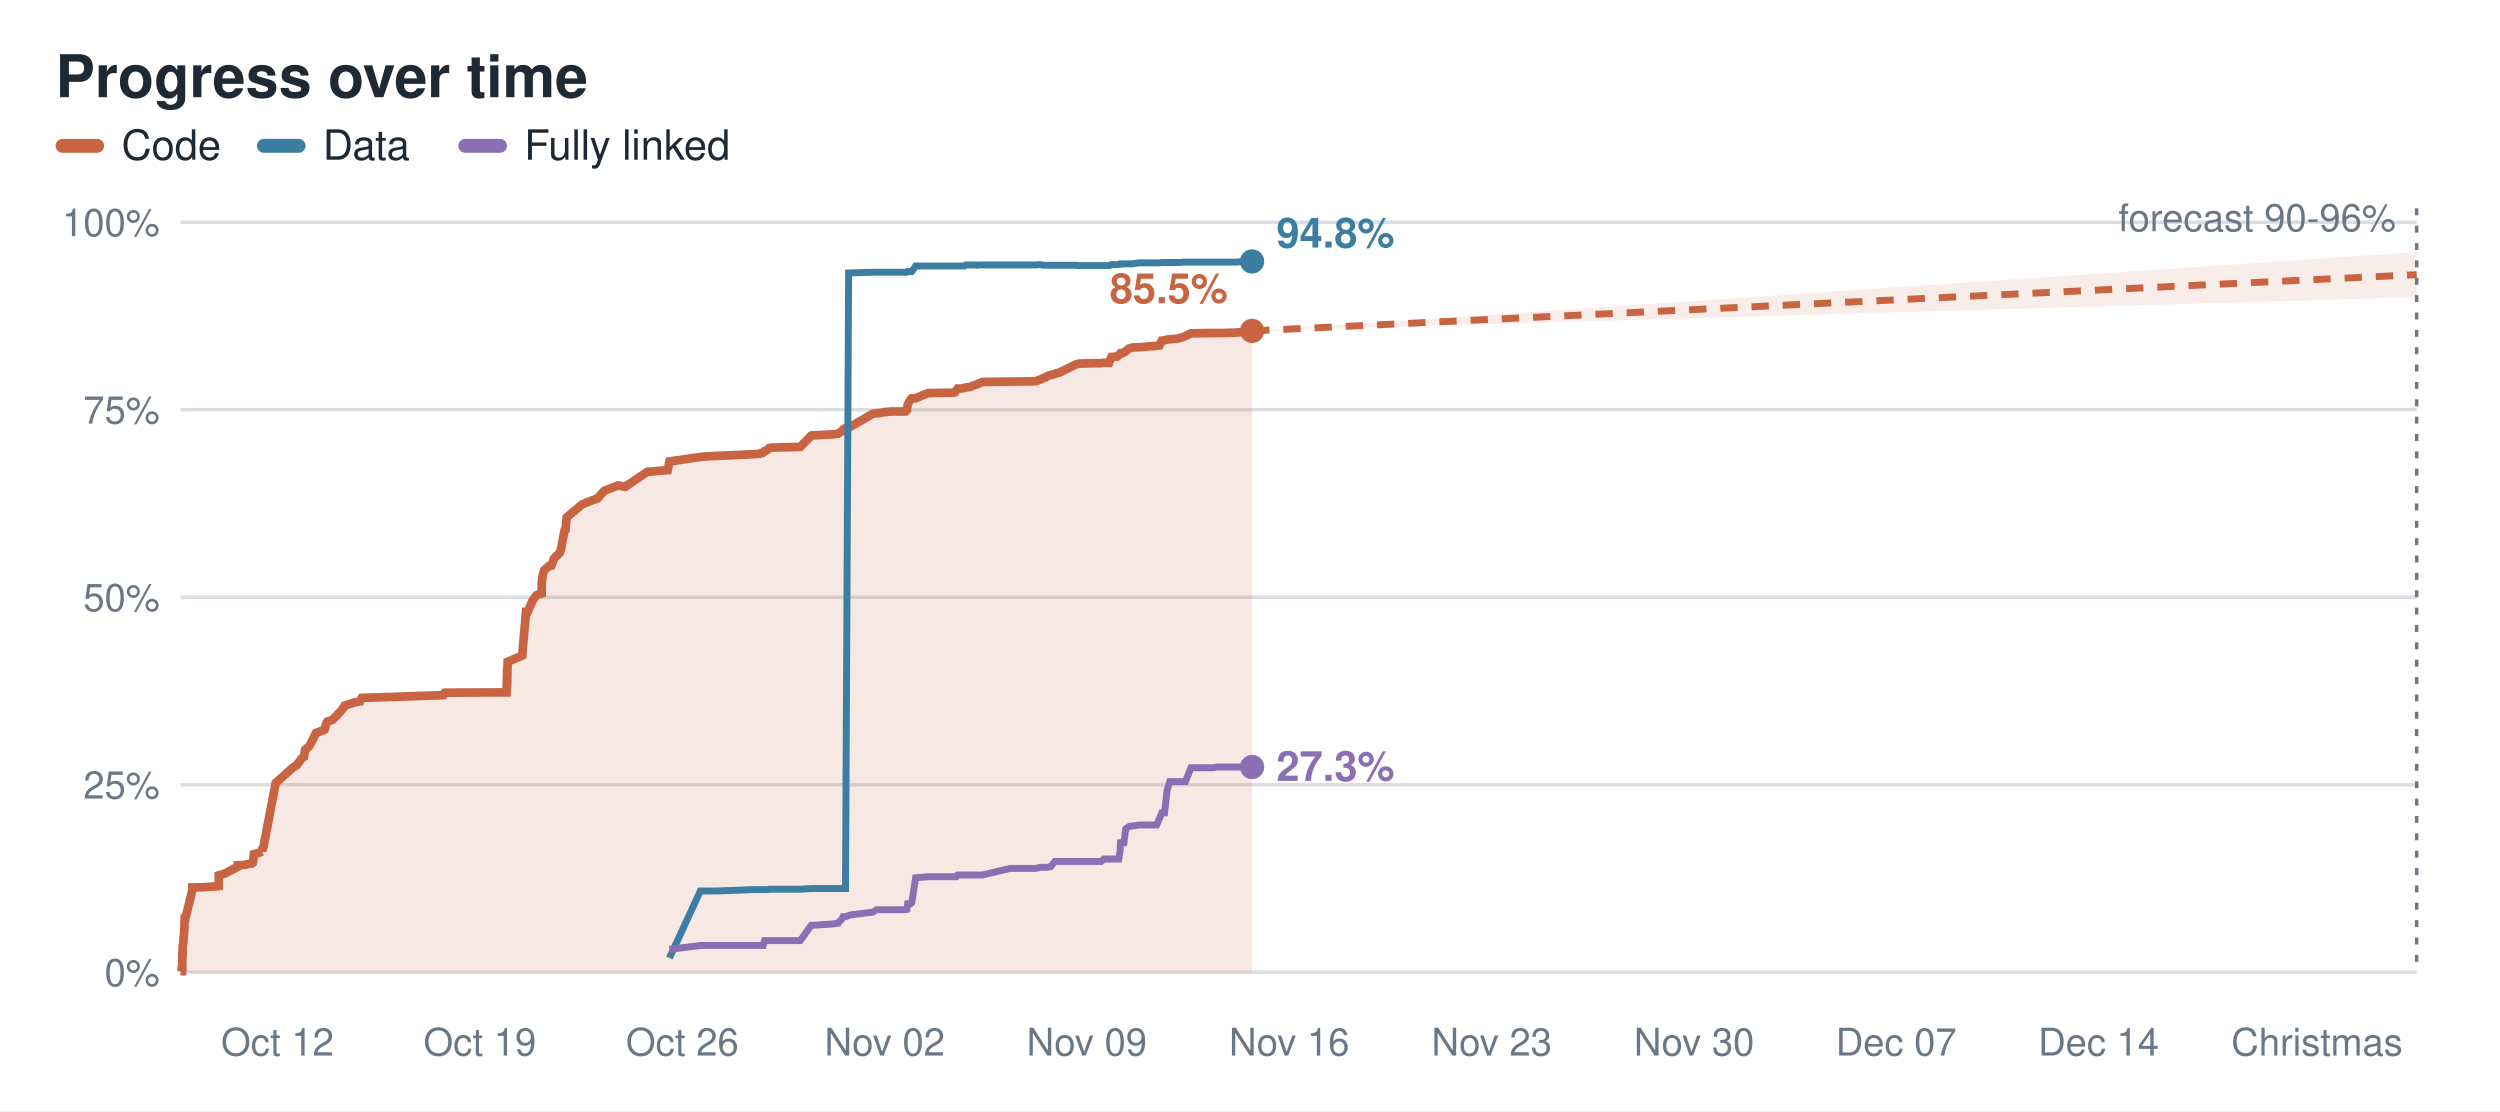
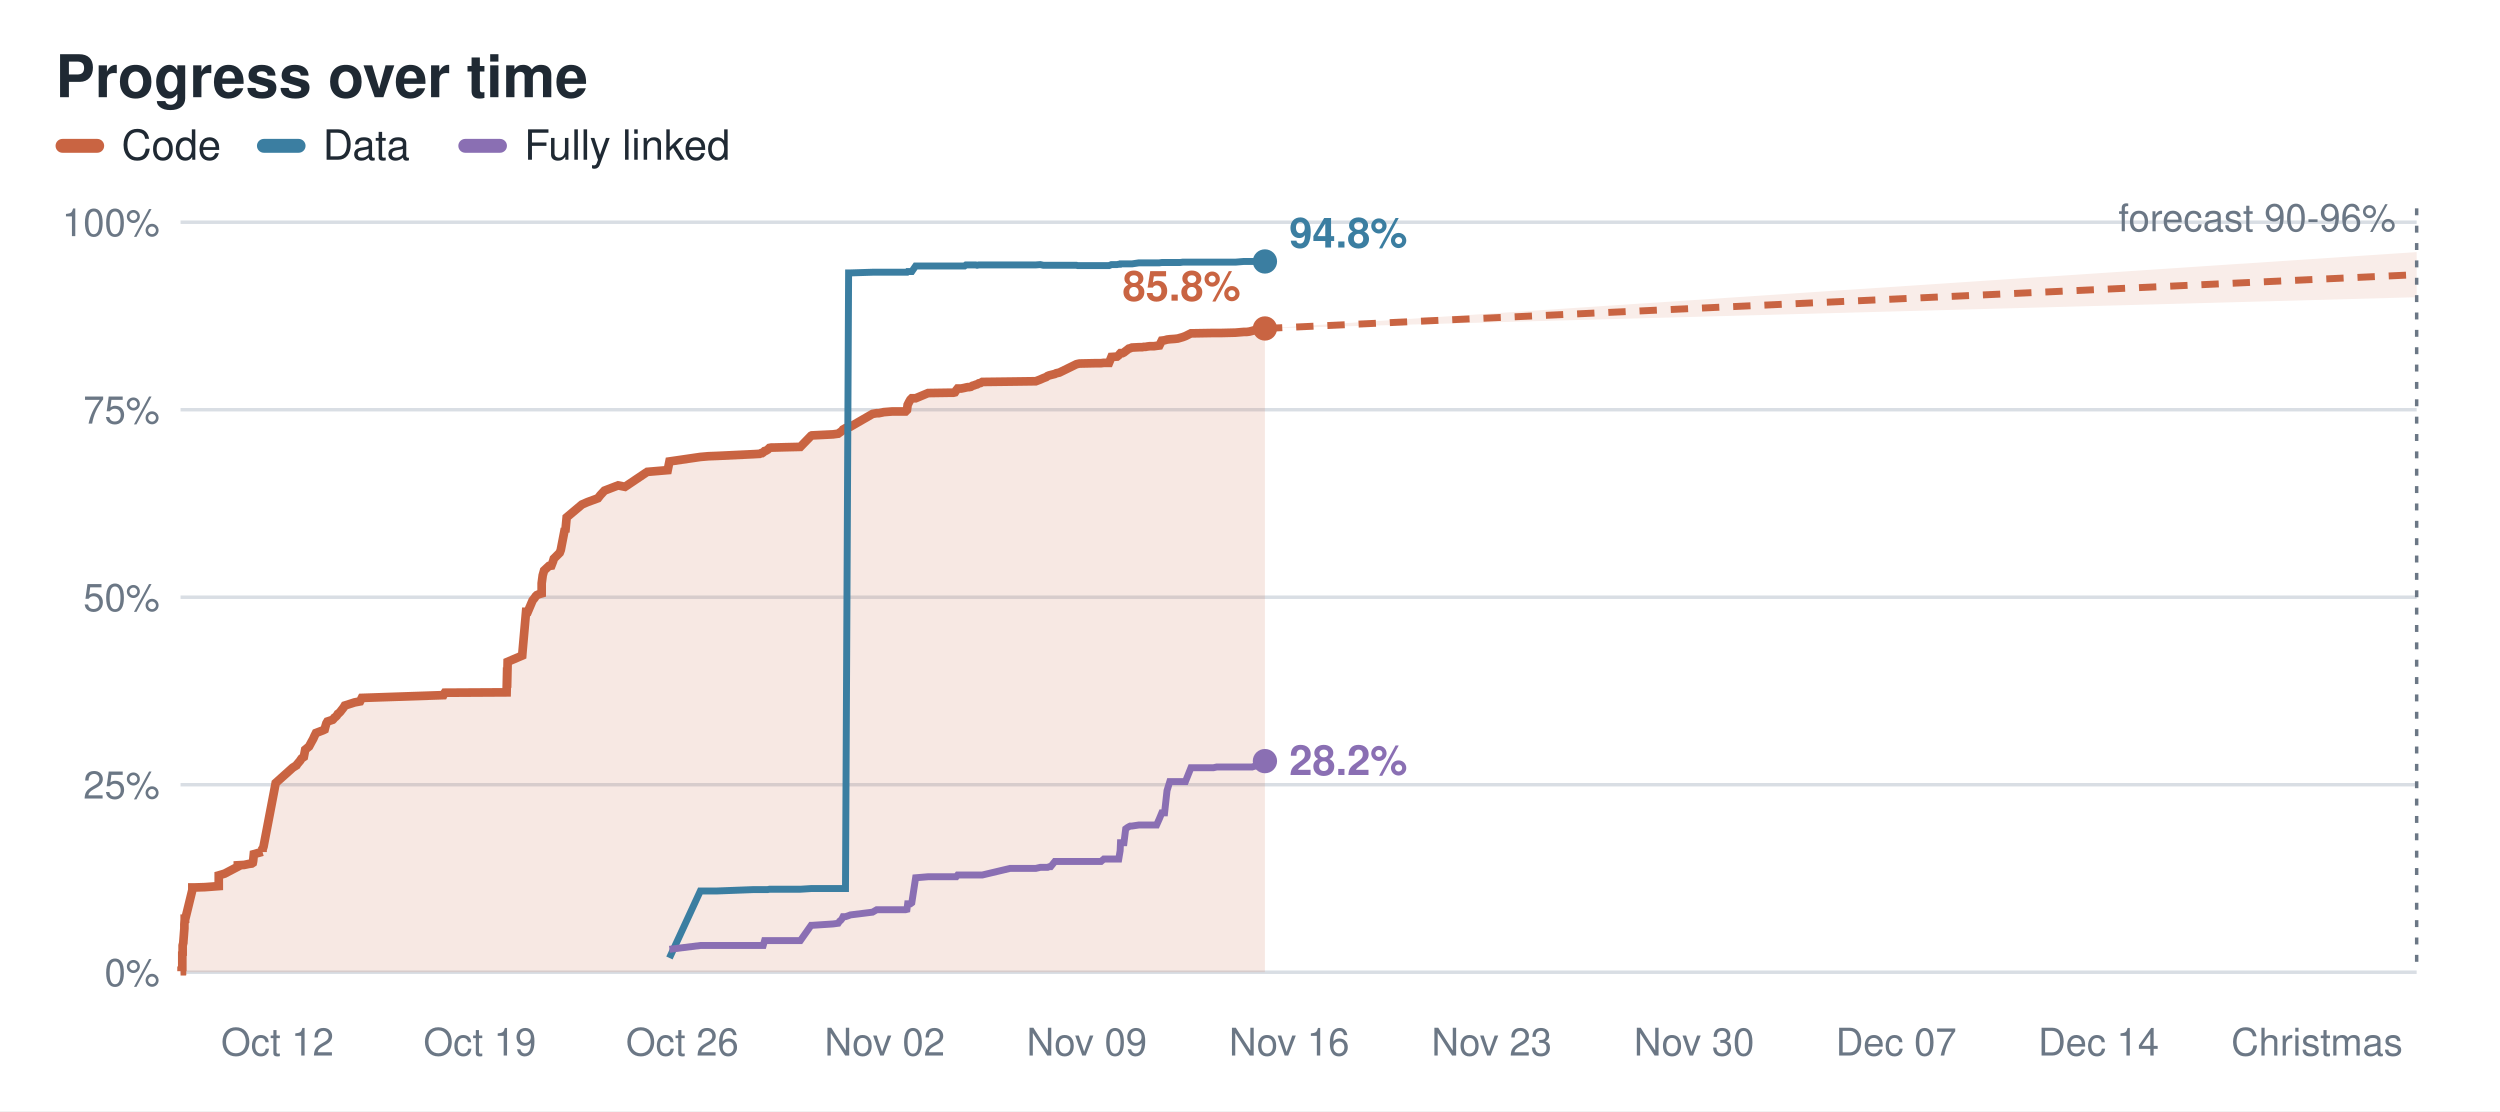
<svg xmlns="http://www.w3.org/2000/svg" viewBox="0 0 720 320" width="720" height="320" font-family="-apple-system,Segoe UI,Helvetica,Arial,sans-serif" role="img" aria-label="Progress over time">
  <rect width="100%" height="100%" fill="#ffffff" />
  <text x="16" y="28" font-size="17" font-weight="600" fill="#1f2933">Progress over time</text>
  <rect x="16" y="40" width="14" height="4" rx="2" fill="#c96442" />
  <text x="35" y="46" font-size="12" fill="#1f2933">Code</text>
  <rect x="74" y="40" width="14" height="4" rx="2" fill="#3b7ea1" />
  <text x="93" y="46" font-size="12" fill="#1f2933">Data</text>
  <rect x="132" y="40" width="14" height="4" rx="2" fill="#8a6fb3" />
  <text x="151" y="46" font-size="12" fill="#1f2933">Fully linked</text>
  <line x1="52" y1="280.0" x2="696" y2="280.0" stroke="#d9dee4" />
  <text x="46" y="284.0" font-size="11" fill="#6b7785" text-anchor="end">0%</text>
  <line x1="52" y1="226.0" x2="696" y2="226.0" stroke="#d9dee4" />
  <text x="46" y="230.0" font-size="11" fill="#6b7785" text-anchor="end">25%</text>
  <line x1="52" y1="172.0" x2="696" y2="172.0" stroke="#d9dee4" />
  <text x="46" y="176.0" font-size="11" fill="#6b7785" text-anchor="end">50%</text>
  <line x1="52" y1="118.0" x2="696" y2="118.0" stroke="#d9dee4" />
  <text x="46" y="122.0" font-size="11" fill="#6b7785" text-anchor="end">75%</text>
  <line x1="52" y1="64.0" x2="696" y2="64.0" stroke="#d9dee4" />
  <text x="46" y="68.0" font-size="11" fill="#6b7785" text-anchor="end">100%</text>
  <text x="79.9" y="304" font-size="11" fill="#6b7785" text-anchor="middle">Oct 12</text>
  <text x="138.2" y="304" font-size="11" fill="#6b7785" text-anchor="middle">Oct 19</text>
  <text x="196.5" y="304" font-size="11" fill="#6b7785" text-anchor="middle">Oct 26</text>
  <text x="254.8" y="304" font-size="11" fill="#6b7785" text-anchor="middle">Nov 02</text>
  <text x="313.0" y="304" font-size="11" fill="#6b7785" text-anchor="middle">Nov 09</text>
  <text x="371.3" y="304" font-size="11" fill="#6b7785" text-anchor="middle">Nov 16</text>
  <text x="429.6" y="304" font-size="11" fill="#6b7785" text-anchor="middle">Nov 23</text>
  <text x="487.9" y="304" font-size="11" fill="#6b7785" text-anchor="middle">Nov 30</text>
  <text x="546.1" y="304" font-size="11" fill="#6b7785" text-anchor="middle">Dec 07</text>
  <text x="604.4" y="304" font-size="11" fill="#6b7785" text-anchor="middle">Dec 14</text>
-   <polygon points="360.6,95.3 696.0,72.6 696.0,85.6" fill="#c96442" opacity="0.12" />
-   <line x1="360.6" y1="95.3" x2="696.0" y2="79.1" stroke="#c96442" stroke-width="2" stroke-dasharray="5,4" />
+   <polygon points="364.3,94.6 696.0,72.6 696.0,85.6" fill="#c96442" opacity="0.12" />
+   <line x1="364.3" y1="94.6" x2="696.0" y2="79.1" stroke="#c96442" stroke-width="2" stroke-dasharray="5,4" />
  <line x1="696.0" y1="60" x2="696.0" y2="280.0" stroke="#6b7785" stroke-dasharray="2,3" />
  <text x="692.0" y="304" font-size="11" fill="#6b7785" text-anchor="end">Christmas</text>
  <text x="690.0" y="66.6" font-size="11" fill="#6b7785" text-anchor="end">forecast 90-96%</text>
-   <polygon points="52.0,280.0 52.0,279.7 52.0,279.7 52.1,279.7 52.1,279.7 52.3,279.7 52.3,279.7 52.3,279.7 52.3,279.7 52.3,279.6 52.3,279.6 52.3,279.6 52.3,279.6 52.4,279.6 52.4,279.5 52.4,279.5 52.4,279.5 52.4,279.5 52.4,279.5 52.4,279.4 52.4,279.4 52.4,279.4 52.4,279.4 52.4,279.4 52.4,279.3 52.4,279.3 52.4,279.3 52.4,279.3 52.4,279.2 52.4,279.2 52.5,279.1 52.5,279.1 52.5,279.0 52.5,279.0 52.5,278.9 52.5,278.9 52.5,278.9 52.5,278.8 52.5,278.8 52.5,278.7 52.5,278.7 52.5,278.6 52.5,274.0 52.6,275.3 52.6,274.0 52.6,274.0 52.6,274.0 52.6,272.9 52.6,272.3 52.8,271.5 52.8,271.3 53.1,267.4 53.1,267.0 53.1,266.2 53.2,264.8 53.2,264.7 53.2,264.6 53.3,264.6 53.3,264.4 53.3,264.3 53.3,264.4 53.3,264.4 53.3,264.4 53.4,264.5 55.4,256.3 55.4,255.7 55.4,255.6 55.7,255.6 55.8,255.6 59.0,255.5 63.0,255.2 63.0,252.1 64.7,251.6 68.5,249.6 68.5,249.2 70.3,249.1 71.7,248.8 72.5,248.7 72.5,248.7 72.8,248.5 72.9,248.0 73.1,246.0 75.6,245.3 75.6,245.4 75.6,244.5 75.7,244.4 75.9,243.8 79.4,225.5 84.3,221.1 85.4,220.4 85.5,220.2 86.5,219.0 86.6,218.8 86.9,218.4 87.5,218.0 87.9,215.9 89.0,215.0 89.7,213.7 90.2,212.8 90.6,211.9 91.0,211.1 93.1,210.3 93.5,210.1 93.7,209.3 94.0,208.3 94.3,207.8 95.8,207.3 96.0,207.1 96.3,206.7 96.6,206.5 97.0,206.1 97.3,205.6 97.6,205.4 98.0,205.0 98.3,204.6 98.7,204.1 99.0,203.7 99.3,203.2 101.5,202.5 102.1,202.3 103.7,202.0 104.2,201.0 127.7,200.2 127.9,199.8 128.1,199.5 145.9,199.4 146.0,195.1 146.1,195.2 146.2,190.6 150.4,188.8 150.5,187.5 151.5,176.2 152.0,176.2 153.4,172.9 153.9,172.3 154.3,171.7 154.6,171.4 155.3,171.1 156.0,170.9 156.0,168.0 156.3,165.7 156.7,164.3 158.1,163.0 158.8,162.9 159.3,161.6 159.5,160.9 161.2,159.2 161.5,158.4 162.7,152.2 162.8,153.3 163.2,149.0 167.6,145.3 169.2,144.6 172.2,143.5 172.9,142.6 174.1,141.3 178.0,139.8 180.0,140.2 186.4,135.9 192.3,135.4 192.8,132.9 201.7,131.6 204.0,131.4 206.6,131.3 217.1,130.8 218.8,130.7 219.2,130.5 219.5,130.5 219.8,130.3 220.2,129.9 220.6,129.8 221.1,129.5 221.6,129.0 222.1,128.9 222.6,128.9 226.3,128.8 230.5,128.7 233.6,125.5 233.8,125.4 239.9,125.1 241.4,124.9 241.8,124.6 242.1,124.4 242.5,124.1 242.8,123.7 243.5,123.3 244.4,123.1 244.9,122.9 251.3,119.2 252.5,119.0 253.1,119.0 254.1,118.8 254.5,118.7 257.0,118.5 260.8,118.5 261.2,118.1 261.4,116.6 261.8,115.8 262.2,115.1 262.6,114.7 263.7,114.7 267.3,113.2 267.5,113.2 273.9,113.1 274.6,113.1 275.0,113.0 275.4,112.4 275.8,111.9 276.4,111.9 276.8,111.9 277.3,111.8 277.8,111.7 278.2,111.6 278.7,111.5 279.1,111.5 279.6,111.4 280.1,111.1 280.5,111.0 281.0,110.8 281.4,110.7 281.9,110.4 282.4,110.3 282.9,110.0 290.9,109.9 298.3,109.8 299.6,109.3 300.5,108.9 301.3,108.6 301.7,108.3 302.2,108.1 302.6,108.0 303.8,107.7 304.2,107.5 305.1,107.3 310.0,104.9 310.4,104.8 310.9,104.7 315.6,104.6 316.0,104.6 317.1,104.6 317.9,104.5 318.9,104.5 319.4,104.5 320.1,102.8 321.7,102.7 322.2,102.3 322.6,101.8 322.7,101.7 323.3,101.7 323.7,101.5 324.2,101.1 324.6,100.8 325.1,100.4 325.5,100.3 326.0,100.1 328.0,100.0 328.9,100.0 329.4,99.9 329.9,99.9 330.4,99.8 331.2,99.7 331.7,99.7 332.4,99.7 333.1,99.6 333.9,99.5 334.6,98.1 335.4,98.0 336.1,97.8 336.9,97.7 338.3,97.6 339.2,97.5 339.9,97.3 340.6,97.1 341.4,96.8 343.0,96.0 343.8,96.0 349.5,95.9 350.4,95.9 351.1,95.9 351.8,95.9 355.8,95.8 358.2,95.6 359.0,95.6 359.8,95.5 360.6,95.3 360.6,280.0" fill="#c96442" opacity="0.15" />
-   <polyline points="52.0,279.7 52.0,279.7 52.1,279.7 52.1,279.7 52.3,279.7 52.3,279.7 52.3,279.7 52.3,279.7 52.3,279.6 52.3,279.6 52.3,279.6 52.3,279.6 52.4,279.6 52.4,279.5 52.4,279.5 52.4,279.5 52.4,279.5 52.4,279.5 52.4,279.4 52.4,279.4 52.4,279.4 52.4,279.4 52.4,279.4 52.4,279.3 52.4,279.3 52.4,279.3 52.4,279.3 52.4,279.2 52.4,279.2 52.5,279.1 52.5,279.1 52.5,279.0 52.5,279.0 52.5,278.9 52.5,278.9 52.5,278.9 52.5,278.8 52.5,278.8 52.5,278.7 52.5,278.7 52.5,278.6 52.5,274.0 52.6,275.3 52.6,274.0 52.6,274.0 52.6,274.0 52.6,272.9 52.6,272.3 52.8,271.5 52.8,271.3 53.1,267.4 53.1,267.0 53.1,266.2 53.2,264.8 53.2,264.7 53.2,264.6 53.3,264.6 53.3,264.4 53.3,264.3 53.3,264.4 53.3,264.4 53.3,264.4 53.4,264.5 55.4,256.3 55.4,255.7 55.4,255.6 55.7,255.6 55.8,255.6 59.0,255.5 63.0,255.2 63.0,252.1 64.7,251.6 68.5,249.6 68.5,249.2 70.3,249.1 71.7,248.8 72.5,248.7 72.5,248.7 72.8,248.5 72.9,248.0 73.1,246.0 75.6,245.3 75.6,245.4 75.6,244.5 75.7,244.4 75.9,243.8 79.4,225.5 84.3,221.1 85.4,220.4 85.5,220.2 86.5,219.0 86.6,218.8 86.9,218.4 87.5,218.0 87.9,215.9 89.0,215.0 89.7,213.7 90.2,212.8 90.6,211.9 91.0,211.1 93.1,210.3 93.5,210.1 93.7,209.3 94.0,208.3 94.3,207.8 95.8,207.3 96.0,207.1 96.3,206.7 96.6,206.5 97.0,206.1 97.3,205.6 97.6,205.4 98.0,205.0 98.3,204.6 98.7,204.1 99.0,203.7 99.3,203.2 101.5,202.5 102.1,202.3 103.7,202.0 104.2,201.0 127.7,200.2 127.9,199.8 128.1,199.5 145.9,199.4 146.0,195.1 146.1,195.2 146.2,190.6 150.4,188.8 150.5,187.5 151.5,176.2 152.0,176.2 153.4,172.9 153.9,172.3 154.3,171.7 154.6,171.4 155.3,171.1 156.0,170.9 156.0,168.0 156.3,165.7 156.7,164.3 158.1,163.0 158.8,162.9 159.3,161.6 159.5,160.9 161.2,159.2 161.5,158.4 162.7,152.2 162.8,153.3 163.2,149.0 167.6,145.3 169.2,144.6 172.2,143.5 172.9,142.6 174.1,141.3 178.0,139.8 180.0,140.2 186.4,135.9 192.3,135.4 192.8,132.9 201.7,131.6 204.0,131.4 206.6,131.3 217.1,130.8 218.8,130.7 219.2,130.5 219.5,130.5 219.8,130.3 220.2,129.9 220.6,129.8 221.1,129.5 221.6,129.0 222.1,128.9 222.6,128.9 226.3,128.8 230.5,128.7 233.6,125.5 233.8,125.4 239.9,125.1 241.4,124.9 241.8,124.6 242.1,124.4 242.5,124.1 242.8,123.7 243.5,123.3 244.4,123.1 244.9,122.9 251.3,119.2 252.5,119.0 253.1,119.0 254.1,118.8 254.5,118.7 257.0,118.5 260.8,118.5 261.2,118.1 261.4,116.6 261.8,115.8 262.2,115.1 262.6,114.7 263.7,114.7 267.3,113.2 267.5,113.2 273.9,113.1 274.6,113.1 275.0,113.0 275.4,112.4 275.8,111.9 276.4,111.9 276.8,111.9 277.3,111.8 277.8,111.7 278.2,111.6 278.7,111.5 279.1,111.5 279.6,111.4 280.1,111.1 280.5,111.0 281.0,110.8 281.4,110.7 281.9,110.4 282.4,110.3 282.9,110.0 290.9,109.9 298.3,109.8 299.6,109.3 300.5,108.9 301.3,108.6 301.7,108.3 302.2,108.1 302.6,108.0 303.8,107.7 304.2,107.5 305.1,107.3 310.0,104.9 310.4,104.8 310.9,104.7 315.6,104.6 316.0,104.6 317.1,104.6 317.9,104.5 318.9,104.5 319.4,104.5 320.1,102.8 321.7,102.7 322.2,102.3 322.6,101.8 322.7,101.7 323.3,101.7 323.7,101.5 324.2,101.1 324.6,100.8 325.1,100.4 325.5,100.3 326.0,100.1 328.0,100.0 328.9,100.0 329.4,99.9 329.9,99.9 330.4,99.8 331.2,99.7 331.7,99.7 332.4,99.7 333.1,99.6 333.9,99.5 334.6,98.1 335.4,98.0 336.1,97.8 336.9,97.7 338.3,97.6 339.2,97.5 339.9,97.3 340.6,97.1 341.4,96.8 343.0,96.0 343.8,96.0 349.5,95.9 350.4,95.9 351.1,95.9 351.8,95.9 355.8,95.8 358.2,95.6 359.0,95.6 359.8,95.5 360.6,95.3" fill="none" stroke="#c96442" stroke-width="2.5" />
-   <circle cx="360.6" cy="95.3" r="3.5" fill="#c96442" />
-   <text x="353.6" y="87.3" font-size="12" font-weight="600" fill="#c96442" text-anchor="end">85.5%</text>
-   <polyline points="192.8,275.9 201.7,256.6 204.0,256.6 206.6,256.6 217.1,256.2 218.8,256.2 219.2,256.2 219.5,256.2 219.8,256.2 220.2,256.2 220.6,256.2 221.1,256.2 221.6,256.1 222.1,256.1 222.6,256.1 226.3,256.1 230.5,256.1 233.6,255.9 233.8,255.9 239.9,255.9 241.4,255.9 241.8,255.9 242.1,255.9 242.5,255.9 242.8,255.9 243.5,255.9 244.4,78.6 244.9,78.6 251.3,78.4 252.5,78.4 253.1,78.4 254.1,78.4 254.5,78.4 257.0,78.4 260.8,78.4 261.2,78.4 261.4,78.2 261.8,78.2 262.2,78.2 262.6,78.2 263.7,76.6 267.3,76.6 267.5,76.6 273.9,76.6 274.6,76.6 275.0,76.6 275.4,76.6 275.8,76.6 276.4,76.6 276.8,76.6 277.3,76.6 277.8,76.6 278.2,76.3 278.7,76.3 279.1,76.3 279.6,76.3 280.1,76.3 280.5,76.3 281.0,76.3 281.4,76.4 281.9,76.3 282.4,76.3 282.9,76.3 290.9,76.3 298.3,76.3 299.6,76.2 300.5,76.4 301.3,76.4 301.7,76.4 302.2,76.4 302.6,76.4 303.8,76.4 304.2,76.4 305.1,76.4 310.0,76.4 310.4,76.5 310.9,76.5 315.6,76.5 316.0,76.5 317.1,76.5 317.9,76.5 318.9,76.5 319.4,76.5 320.1,76.2 321.7,76.2 322.2,76.1 322.6,76.1 322.7,76.0 323.3,76.0 323.7,76.0 324.2,76.0 324.6,76.0 325.1,76.0 325.5,76.0 326.0,76.0 328.0,75.7 328.9,75.7 329.4,75.7 329.9,75.7 330.4,75.7 331.2,75.7 331.7,75.7 332.4,75.7 333.1,75.7 333.9,75.7 334.6,75.6 335.4,75.6 336.1,75.6 336.9,75.6 338.3,75.6 339.2,75.6 339.9,75.6 340.6,75.5 341.4,75.5 343.0,75.5 343.8,75.5 349.5,75.5 350.4,75.5 351.1,75.5 351.8,75.5 355.8,75.5 358.2,75.3 359.0,75.3 359.8,75.3 360.6,75.3" fill="none" stroke="#3b7ea1" stroke-width="2" />
-   <circle cx="360.6" cy="75.3" r="3.5" fill="#3b7ea1" />
-   <text x="367.6" y="71.3" font-size="12" font-weight="600" fill="#3b7ea1">94.8%</text>
-   <polyline points="192.8,273.4 201.7,272.3 204.0,272.3 206.6,272.3 217.1,272.3 218.8,272.3 219.2,272.3 219.5,272.3 219.8,272.3 220.2,270.9 220.6,270.9 221.1,270.9 221.6,270.9 222.1,270.9 222.6,270.9 226.3,270.9 230.5,270.9 233.6,266.5 233.8,266.5 239.9,266.1 241.4,265.9 241.8,265.3 242.1,265.1 242.5,264.6 242.8,264.0 243.5,264.0 244.4,263.7 244.9,263.5 251.3,262.7 252.5,262.0 253.1,262.0 254.1,262.0 254.5,262.0 257.0,262.0 260.8,262.0 261.2,261.9 261.4,260.3 261.8,260.3 262.2,260.3 262.6,260.0 263.7,252.8 267.3,252.5 267.5,252.5 273.9,252.5 274.6,252.5 275.0,252.5 275.4,252.5 275.8,252.0 276.4,252.0 276.8,252.0 277.3,252.0 277.8,252.0 278.2,252.0 278.7,252.0 279.1,252.0 279.6,252.0 280.1,252.0 280.5,252.0 281.0,252.0 281.4,252.0 281.9,252.0 282.4,252.0 282.9,252.0 290.9,250.1 298.3,250.1 299.6,249.8 300.5,249.8 301.3,249.8 301.7,249.8 302.2,249.6 302.6,249.6 303.8,248.1 304.2,248.1 305.1,248.1 310.0,248.1 310.4,248.1 310.9,248.1 315.6,248.1 316.0,248.1 317.1,248.1 317.9,247.4 318.9,247.4 319.4,247.4 320.1,247.4 321.7,247.4 322.2,247.4 322.6,245.0 322.7,242.7 323.3,242.7 323.7,242.7 324.2,238.7 324.6,238.4 325.1,238.1 325.5,237.9 326.0,237.9 328.0,237.6 328.9,237.6 329.4,237.6 329.9,237.6 330.4,237.6 331.2,237.6 331.7,237.6 332.4,237.6 333.1,237.6 333.9,235.8 334.6,234.1 335.4,234.1 336.1,227.7 336.9,225.1 338.3,225.1 339.2,225.1 339.9,225.1 340.6,225.1 341.4,225.1 343.0,221.1 343.8,221.1 349.5,221.1 350.4,220.9 351.1,220.9 351.8,220.9 355.8,220.9 358.2,220.9 359.0,220.9 359.8,220.9 360.6,220.9" fill="none" stroke="#8a6fb3" stroke-width="2" />
-   <circle cx="360.6" cy="220.9" r="3.5" fill="#8a6fb3" />
-   <text x="367.6" y="224.9" font-size="12" font-weight="600" fill="#8a6fb3">27.3%</text>
+   <polygon points="52.0,280.0 52.0,279.7 52.0,279.7 52.1,279.7 52.1,279.7 52.3,279.7 52.3,279.7 52.3,279.7 52.3,279.7 52.3,279.6 52.3,279.6 52.3,279.6 52.3,279.6 52.4,279.6 52.4,279.5 52.4,279.5 52.4,279.5 52.4,279.5 52.4,279.5 52.4,279.4 52.4,279.4 52.4,279.4 52.4,279.4 52.4,279.4 52.4,279.3 52.4,279.3 52.4,279.3 52.4,279.3 52.4,279.2 52.4,279.2 52.5,279.1 52.5,279.1 52.5,279.0 52.5,279.0 52.5,278.9 52.5,278.9 52.5,278.9 52.5,278.8 52.5,278.8 52.5,278.7 52.5,278.7 52.5,278.6 52.5,274.0 52.6,275.3 52.6,274.0 52.6,274.0 52.6,274.0 52.6,272.9 52.6,272.3 52.8,271.5 52.8,271.3 53.1,267.4 53.1,267.0 53.1,266.2 53.2,264.8 53.2,264.7 53.2,264.6 53.3,264.6 53.3,264.4 53.3,264.3 53.3,264.4 53.3,264.4 53.3,264.4 53.4,264.5 55.4,256.3 55.4,255.7 55.4,255.6 55.7,255.6 55.8,255.6 59.0,255.5 63.0,255.2 63.0,252.1 64.7,251.6 68.5,249.6 68.5,249.2 70.3,249.1 71.7,248.8 72.5,248.7 72.5,248.7 72.8,248.5 72.9,248.0 73.1,246.0 75.6,245.3 75.6,245.4 75.6,244.5 75.7,244.4 75.9,243.8 79.4,225.5 84.3,221.1 85.4,220.4 85.5,220.2 86.5,219.0 86.6,218.8 86.9,218.4 87.5,218.0 87.9,215.9 89.0,215.0 89.7,213.7 90.2,212.8 90.6,211.9 91.0,211.1 93.1,210.3 93.5,210.1 93.7,209.3 94.0,208.3 94.3,207.8 95.8,207.3 96.0,207.1 96.3,206.7 96.6,206.5 97.0,206.1 97.3,205.6 97.6,205.4 98.0,205.0 98.3,204.6 98.7,204.1 99.0,203.7 99.3,203.2 101.5,202.5 102.1,202.3 103.7,202.0 104.2,201.0 127.7,200.2 127.9,199.8 128.1,199.5 145.9,199.4 146.0,195.1 146.1,195.2 146.2,190.6 150.4,188.8 150.5,187.5 151.5,176.2 152.0,176.2 153.4,172.9 153.9,172.3 154.3,171.7 154.6,171.4 155.3,171.1 156.0,170.9 156.0,168.0 156.3,165.7 156.7,164.3 158.1,163.0 158.8,162.9 159.3,161.6 159.5,160.9 161.2,159.2 161.5,158.4 162.7,152.2 162.8,153.3 163.2,149.0 167.6,145.3 169.2,144.6 172.2,143.5 172.9,142.6 174.1,141.3 178.0,139.8 180.0,140.2 186.4,135.9 192.3,135.4 192.8,132.9 201.7,131.6 204.0,131.4 206.6,131.3 217.1,130.8 218.8,130.7 219.2,130.5 219.5,130.5 219.8,130.3 220.2,129.9 220.6,129.8 221.1,129.5 221.6,129.0 222.1,128.9 222.6,128.9 226.3,128.8 230.5,128.7 233.6,125.5 233.8,125.4 239.9,125.1 241.4,124.9 241.8,124.6 242.1,124.4 242.5,124.1 242.8,123.7 243.5,123.3 244.4,123.1 244.9,122.9 251.3,119.2 252.5,119.0 253.1,119.0 254.1,118.8 254.5,118.7 257.0,118.5 260.8,118.5 261.2,118.1 261.4,116.6 261.8,115.8 262.2,115.1 262.6,114.7 263.7,114.7 267.3,113.2 267.5,113.2 273.9,113.1 274.6,113.1 275.0,113.0 275.4,112.4 275.8,111.9 276.4,111.9 276.8,111.9 277.3,111.8 277.8,111.7 278.2,111.6 278.7,111.5 279.1,111.5 279.6,111.4 280.1,111.1 280.5,111.0 281.0,110.8 281.4,110.7 281.9,110.4 282.4,110.3 282.9,110.0 290.9,109.9 298.3,109.8 299.6,109.3 300.5,108.9 301.3,108.6 301.7,108.3 302.2,108.1 302.6,108.0 303.8,107.7 304.2,107.5 305.1,107.3 310.0,104.9 310.4,104.8 310.9,104.7 315.6,104.6 316.0,104.6 317.1,104.6 317.9,104.5 318.9,104.5 319.4,104.5 320.1,102.8 321.7,102.7 322.2,102.3 322.6,101.8 322.7,101.7 323.3,101.7 323.7,101.5 324.2,101.1 324.6,100.8 325.1,100.4 325.5,100.3 326.0,100.1 328.0,100.0 328.9,100.0 329.4,99.9 329.9,99.9 330.4,99.8 331.2,99.7 331.7,99.7 332.4,99.7 333.1,99.6 333.9,99.5 334.6,98.1 335.4,98.0 336.1,97.8 336.9,97.7 338.3,97.6 339.2,97.5 339.9,97.3 340.6,97.1 341.4,96.8 343.0,96.0 343.8,96.0 349.5,95.9 350.4,95.9 351.1,95.9 351.8,95.9 355.8,95.8 358.2,95.6 359.0,95.6 359.8,95.5 360.6,95.3 363.0,94.6 364.3,94.6 364.3,280.0" fill="#c96442" opacity="0.15" />
+   <polyline points="52.0,279.7 52.0,279.7 52.1,279.7 52.1,279.7 52.3,279.7 52.3,279.7 52.3,279.7 52.3,279.7 52.3,279.6 52.3,279.6 52.3,279.6 52.3,279.6 52.4,279.6 52.4,279.5 52.4,279.5 52.4,279.5 52.4,279.5 52.4,279.5 52.4,279.4 52.4,279.4 52.4,279.4 52.4,279.4 52.4,279.4 52.4,279.3 52.4,279.3 52.4,279.3 52.4,279.3 52.4,279.2 52.4,279.2 52.5,279.1 52.5,279.1 52.5,279.0 52.5,279.0 52.5,278.9 52.5,278.9 52.5,278.9 52.5,278.8 52.5,278.8 52.5,278.7 52.5,278.7 52.5,278.6 52.5,274.0 52.6,275.3 52.6,274.0 52.6,274.0 52.6,274.0 52.6,272.9 52.6,272.3 52.8,271.5 52.8,271.3 53.1,267.4 53.1,267.0 53.1,266.2 53.2,264.8 53.2,264.7 53.2,264.6 53.3,264.6 53.3,264.4 53.3,264.3 53.3,264.4 53.3,264.4 53.3,264.4 53.4,264.5 55.4,256.3 55.4,255.7 55.4,255.6 55.7,255.6 55.8,255.6 59.0,255.5 63.0,255.2 63.0,252.1 64.7,251.6 68.5,249.6 68.5,249.2 70.3,249.1 71.7,248.8 72.5,248.7 72.5,248.7 72.8,248.5 72.9,248.0 73.1,246.0 75.6,245.3 75.6,245.4 75.6,244.5 75.7,244.4 75.9,243.8 79.4,225.5 84.3,221.1 85.4,220.4 85.5,220.2 86.5,219.0 86.6,218.8 86.9,218.4 87.5,218.0 87.9,215.9 89.0,215.0 89.7,213.7 90.2,212.8 90.6,211.9 91.0,211.1 93.1,210.3 93.5,210.1 93.7,209.3 94.0,208.3 94.3,207.8 95.8,207.3 96.0,207.1 96.3,206.7 96.6,206.5 97.0,206.1 97.3,205.6 97.6,205.4 98.0,205.0 98.3,204.6 98.7,204.1 99.0,203.7 99.3,203.2 101.5,202.5 102.1,202.3 103.7,202.0 104.2,201.0 127.7,200.2 127.9,199.8 128.1,199.5 145.9,199.4 146.0,195.1 146.1,195.2 146.2,190.6 150.4,188.8 150.5,187.5 151.5,176.2 152.0,176.2 153.4,172.9 153.9,172.3 154.3,171.7 154.6,171.4 155.3,171.1 156.0,170.9 156.0,168.0 156.3,165.7 156.7,164.3 158.1,163.0 158.8,162.9 159.3,161.6 159.5,160.9 161.2,159.2 161.5,158.4 162.7,152.2 162.8,153.3 163.2,149.0 167.6,145.3 169.2,144.6 172.2,143.5 172.9,142.6 174.1,141.3 178.0,139.8 180.0,140.2 186.4,135.9 192.3,135.4 192.8,132.9 201.7,131.6 204.0,131.4 206.6,131.3 217.1,130.8 218.8,130.7 219.2,130.5 219.5,130.5 219.8,130.3 220.2,129.9 220.6,129.8 221.1,129.5 221.6,129.0 222.1,128.9 222.6,128.9 226.3,128.8 230.5,128.7 233.6,125.5 233.8,125.4 239.9,125.1 241.4,124.9 241.8,124.6 242.1,124.4 242.5,124.1 242.8,123.7 243.5,123.3 244.4,123.1 244.9,122.9 251.3,119.2 252.5,119.0 253.1,119.0 254.1,118.8 254.5,118.7 257.0,118.5 260.8,118.5 261.2,118.1 261.4,116.6 261.8,115.8 262.2,115.1 262.6,114.7 263.7,114.7 267.3,113.2 267.5,113.2 273.9,113.1 274.6,113.1 275.0,113.0 275.4,112.4 275.8,111.9 276.4,111.9 276.8,111.9 277.3,111.8 277.8,111.7 278.2,111.6 278.7,111.5 279.1,111.5 279.6,111.4 280.1,111.1 280.5,111.0 281.0,110.8 281.4,110.7 281.9,110.4 282.4,110.3 282.9,110.0 290.9,109.9 298.3,109.8 299.6,109.3 300.5,108.9 301.3,108.6 301.7,108.3 302.2,108.1 302.6,108.0 303.8,107.7 304.2,107.5 305.1,107.3 310.0,104.9 310.4,104.8 310.9,104.7 315.6,104.6 316.0,104.6 317.1,104.6 317.9,104.5 318.9,104.5 319.4,104.5 320.1,102.8 321.7,102.7 322.2,102.3 322.6,101.8 322.7,101.7 323.3,101.7 323.7,101.5 324.2,101.1 324.6,100.8 325.1,100.4 325.5,100.3 326.0,100.1 328.0,100.0 328.9,100.0 329.4,99.9 329.9,99.9 330.4,99.8 331.2,99.7 331.7,99.7 332.4,99.7 333.1,99.6 333.9,99.5 334.6,98.1 335.4,98.0 336.1,97.8 336.9,97.7 338.3,97.6 339.2,97.5 339.9,97.3 340.6,97.1 341.4,96.8 343.0,96.0 343.8,96.0 349.5,95.9 350.4,95.9 351.1,95.9 351.8,95.9 355.8,95.8 358.2,95.6 359.0,95.6 359.8,95.5 360.6,95.3 363.0,94.6 364.3,94.6" fill="none" stroke="#c96442" stroke-width="2.5" />
+   <circle cx="364.3" cy="94.6" r="3.5" fill="#c96442" />
+   <text x="357.3" y="86.6" font-size="12" font-weight="600" fill="#c96442" text-anchor="end">85.8%</text>
+   <polyline points="192.8,275.9 201.7,256.6 204.0,256.6 206.6,256.6 217.1,256.2 218.8,256.2 219.2,256.2 219.5,256.2 219.8,256.2 220.2,256.2 220.6,256.2 221.1,256.2 221.6,256.1 222.1,256.1 222.6,256.1 226.3,256.1 230.5,256.1 233.6,255.9 233.8,255.9 239.9,255.9 241.4,255.9 241.8,255.9 242.1,255.9 242.5,255.9 242.8,255.9 243.5,255.9 244.4,78.6 244.9,78.6 251.3,78.4 252.5,78.4 253.1,78.4 254.1,78.4 254.5,78.4 257.0,78.4 260.8,78.4 261.2,78.4 261.4,78.2 261.8,78.2 262.2,78.2 262.6,78.2 263.7,76.6 267.3,76.6 267.5,76.6 273.9,76.6 274.6,76.6 275.0,76.6 275.4,76.6 275.8,76.6 276.4,76.6 276.8,76.6 277.3,76.6 277.8,76.6 278.2,76.3 278.7,76.3 279.1,76.3 279.6,76.3 280.1,76.3 280.5,76.3 281.0,76.3 281.4,76.4 281.9,76.3 282.4,76.3 282.9,76.3 290.9,76.3 298.3,76.3 299.6,76.2 300.5,76.4 301.3,76.4 301.7,76.4 302.2,76.4 302.6,76.4 303.8,76.4 304.2,76.4 305.1,76.4 310.0,76.4 310.4,76.5 310.9,76.5 315.6,76.5 316.0,76.5 317.1,76.5 317.9,76.5 318.9,76.5 319.4,76.5 320.1,76.2 321.7,76.2 322.2,76.1 322.6,76.1 322.7,76.0 323.3,76.0 323.7,76.0 324.2,76.0 324.6,76.0 325.1,76.0 325.5,76.0 326.0,76.0 328.0,75.7 328.9,75.7 329.4,75.7 329.9,75.7 330.4,75.7 331.2,75.7 331.7,75.7 332.4,75.7 333.1,75.7 333.9,75.7 334.6,75.6 335.4,75.6 336.1,75.6 336.9,75.6 338.3,75.6 339.2,75.6 339.9,75.6 340.6,75.5 341.4,75.5 343.0,75.5 343.8,75.5 349.5,75.5 350.4,75.5 351.1,75.5 351.8,75.5 355.8,75.5 358.2,75.3 359.0,75.3 359.8,75.3 360.6,75.3 363.0,75.3 364.3,75.3" fill="none" stroke="#3b7ea1" stroke-width="2" />
+   <circle cx="364.3" cy="75.3" r="3.5" fill="#3b7ea1" />
+   <text x="371.3" y="71.3" font-size="12" font-weight="600" fill="#3b7ea1">94.8%</text>
+   <polyline points="192.8,273.4 201.7,272.3 204.0,272.3 206.6,272.3 217.1,272.3 218.8,272.3 219.2,272.3 219.5,272.3 219.8,272.3 220.2,270.9 220.6,270.9 221.1,270.9 221.6,270.9 222.1,270.9 222.6,270.9 226.3,270.9 230.5,270.9 233.6,266.5 233.8,266.5 239.9,266.1 241.4,265.9 241.8,265.3 242.1,265.1 242.5,264.6 242.8,264.0 243.5,264.0 244.4,263.7 244.9,263.5 251.3,262.7 252.5,262.0 253.1,262.0 254.1,262.0 254.5,262.0 257.0,262.0 260.8,262.0 261.2,261.9 261.4,260.3 261.8,260.3 262.2,260.3 262.6,260.0 263.7,252.8 267.3,252.5 267.5,252.5 273.9,252.5 274.6,252.5 275.0,252.5 275.4,252.5 275.8,252.0 276.4,252.0 276.8,252.0 277.3,252.0 277.8,252.0 278.2,252.0 278.7,252.0 279.1,252.0 279.6,252.0 280.1,252.0 280.5,252.0 281.0,252.0 281.4,252.0 281.9,252.0 282.4,252.0 282.9,252.0 290.9,250.1 298.3,250.1 299.6,249.8 300.5,249.8 301.3,249.8 301.7,249.8 302.2,249.6 302.6,249.6 303.8,248.1 304.2,248.1 305.1,248.1 310.0,248.1 310.4,248.1 310.9,248.1 315.6,248.1 316.0,248.1 317.1,248.1 317.9,247.4 318.9,247.4 319.4,247.4 320.1,247.4 321.7,247.4 322.2,247.4 322.6,245.0 322.7,242.7 323.3,242.7 323.7,242.7 324.2,238.7 324.6,238.4 325.1,238.1 325.5,237.9 326.0,237.9 328.0,237.6 328.9,237.6 329.4,237.6 329.9,237.6 330.4,237.6 331.2,237.6 331.7,237.6 332.4,237.6 333.1,237.6 333.9,235.8 334.6,234.1 335.4,234.1 336.1,227.7 336.9,225.1 338.3,225.1 339.2,225.1 339.9,225.1 340.6,225.1 341.4,225.1 343.0,221.1 343.8,221.1 349.5,221.1 350.4,220.9 351.1,220.9 351.8,220.9 355.8,220.9 358.2,220.9 359.0,220.9 359.8,220.9 360.6,220.9 363.0,220.1 364.3,219.2" fill="none" stroke="#8a6fb3" stroke-width="2" />
+   <circle cx="364.3" cy="219.2" r="3.5" fill="#8a6fb3" />
+   <text x="371.3" y="223.2" font-size="12" font-weight="600" fill="#8a6fb3">28.2%</text>
</svg>
